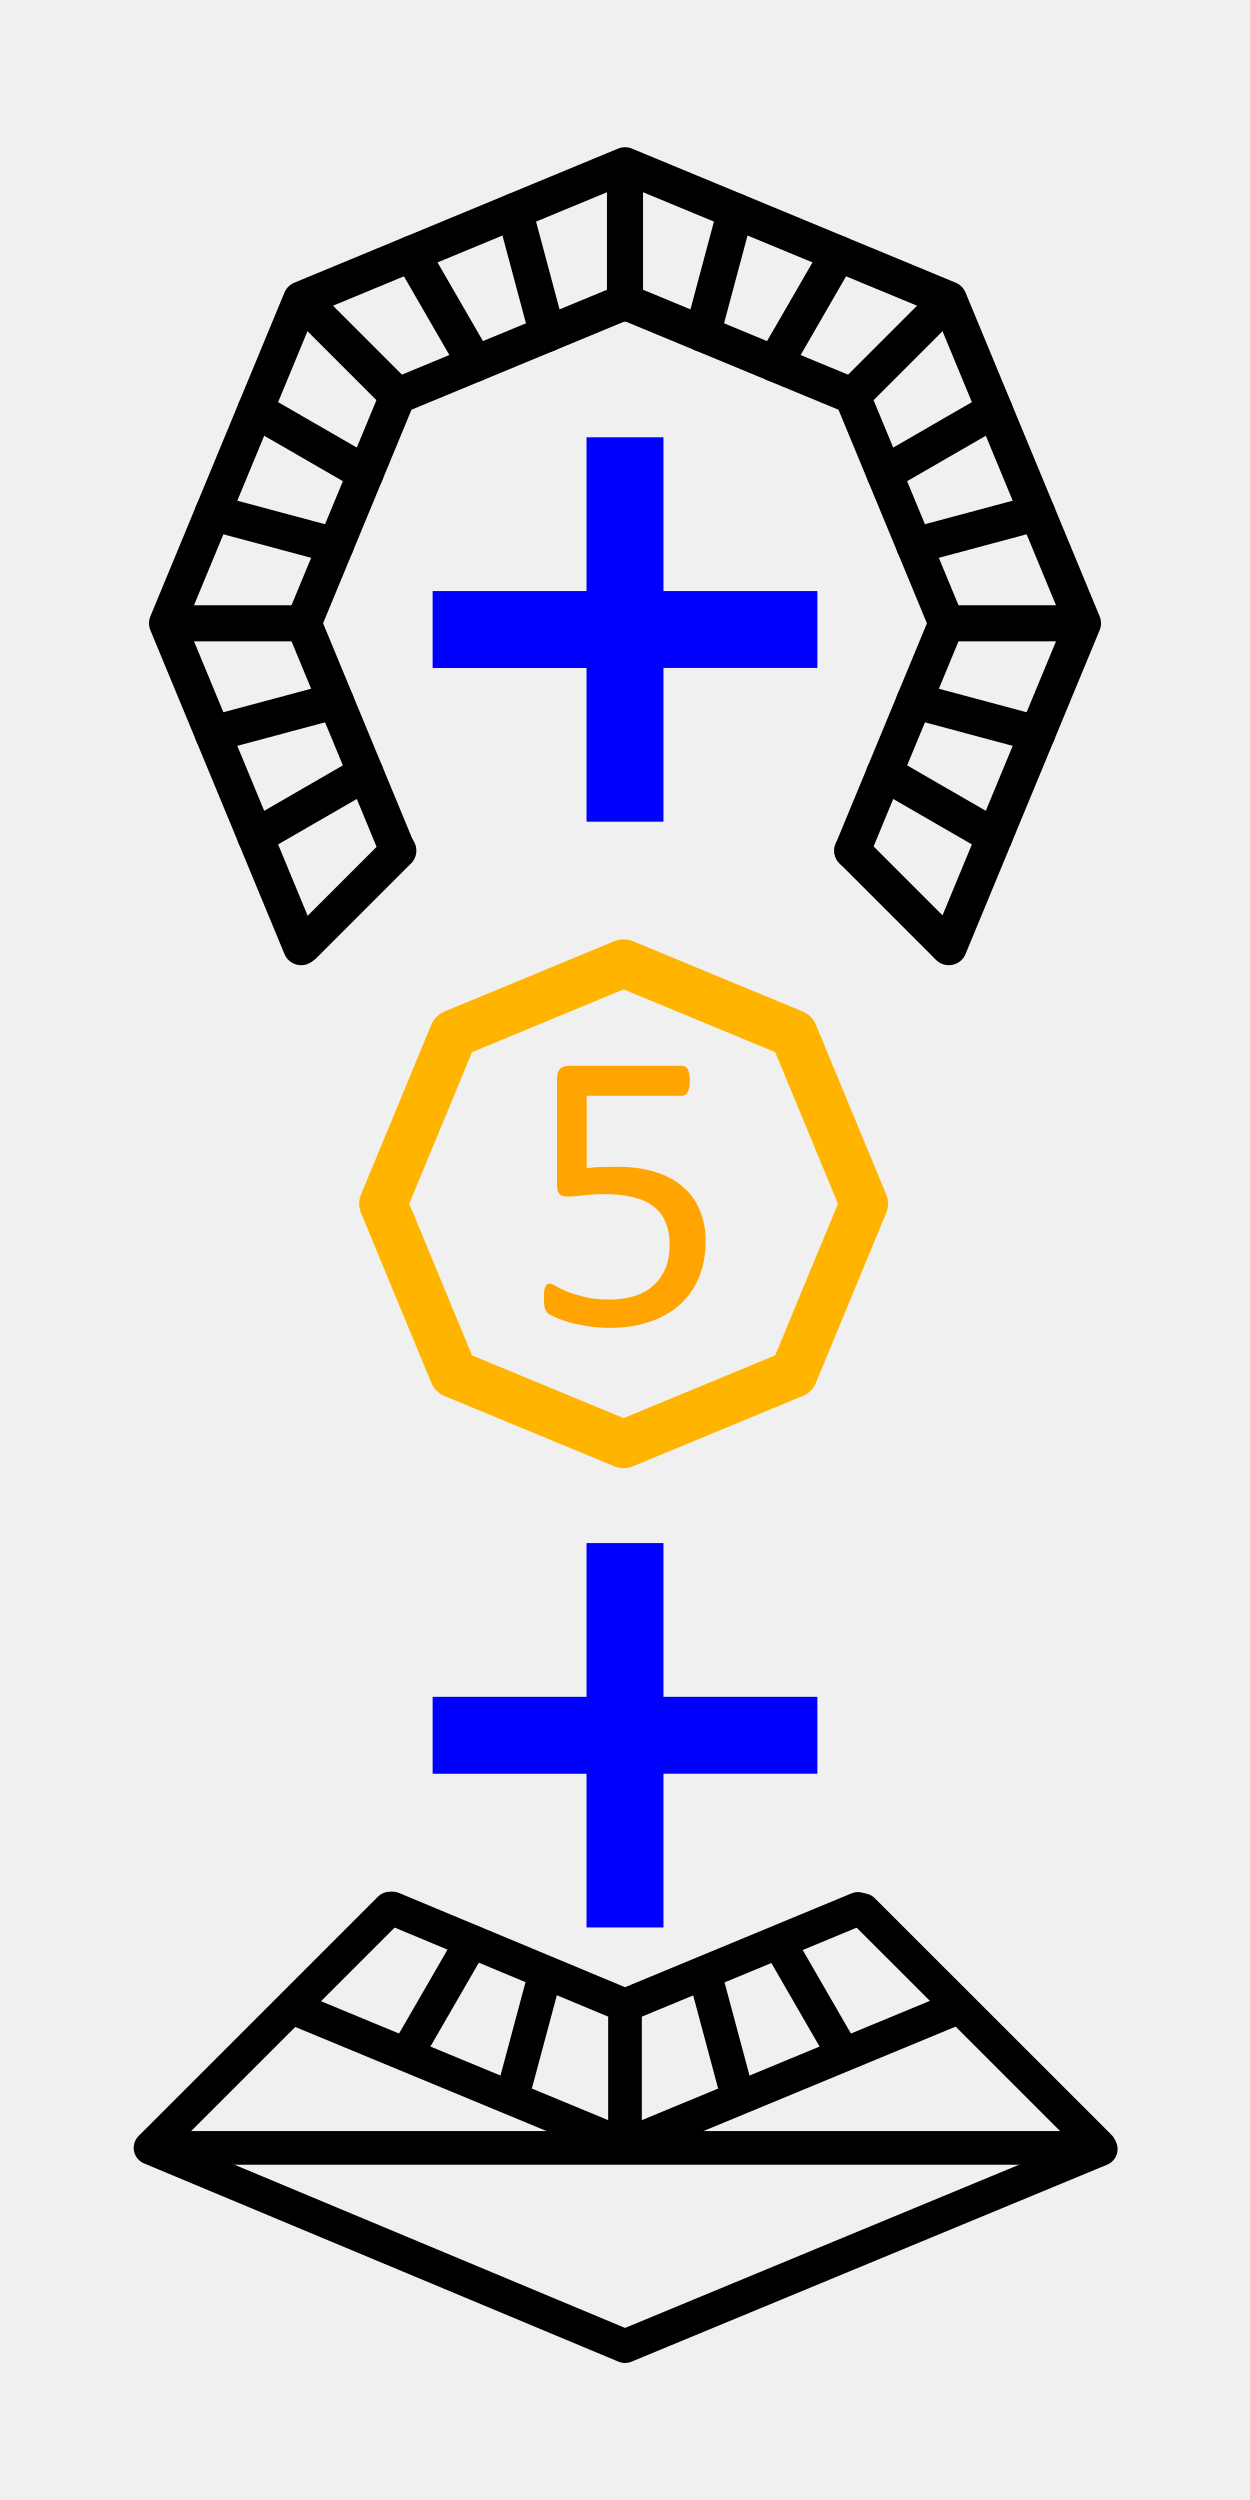
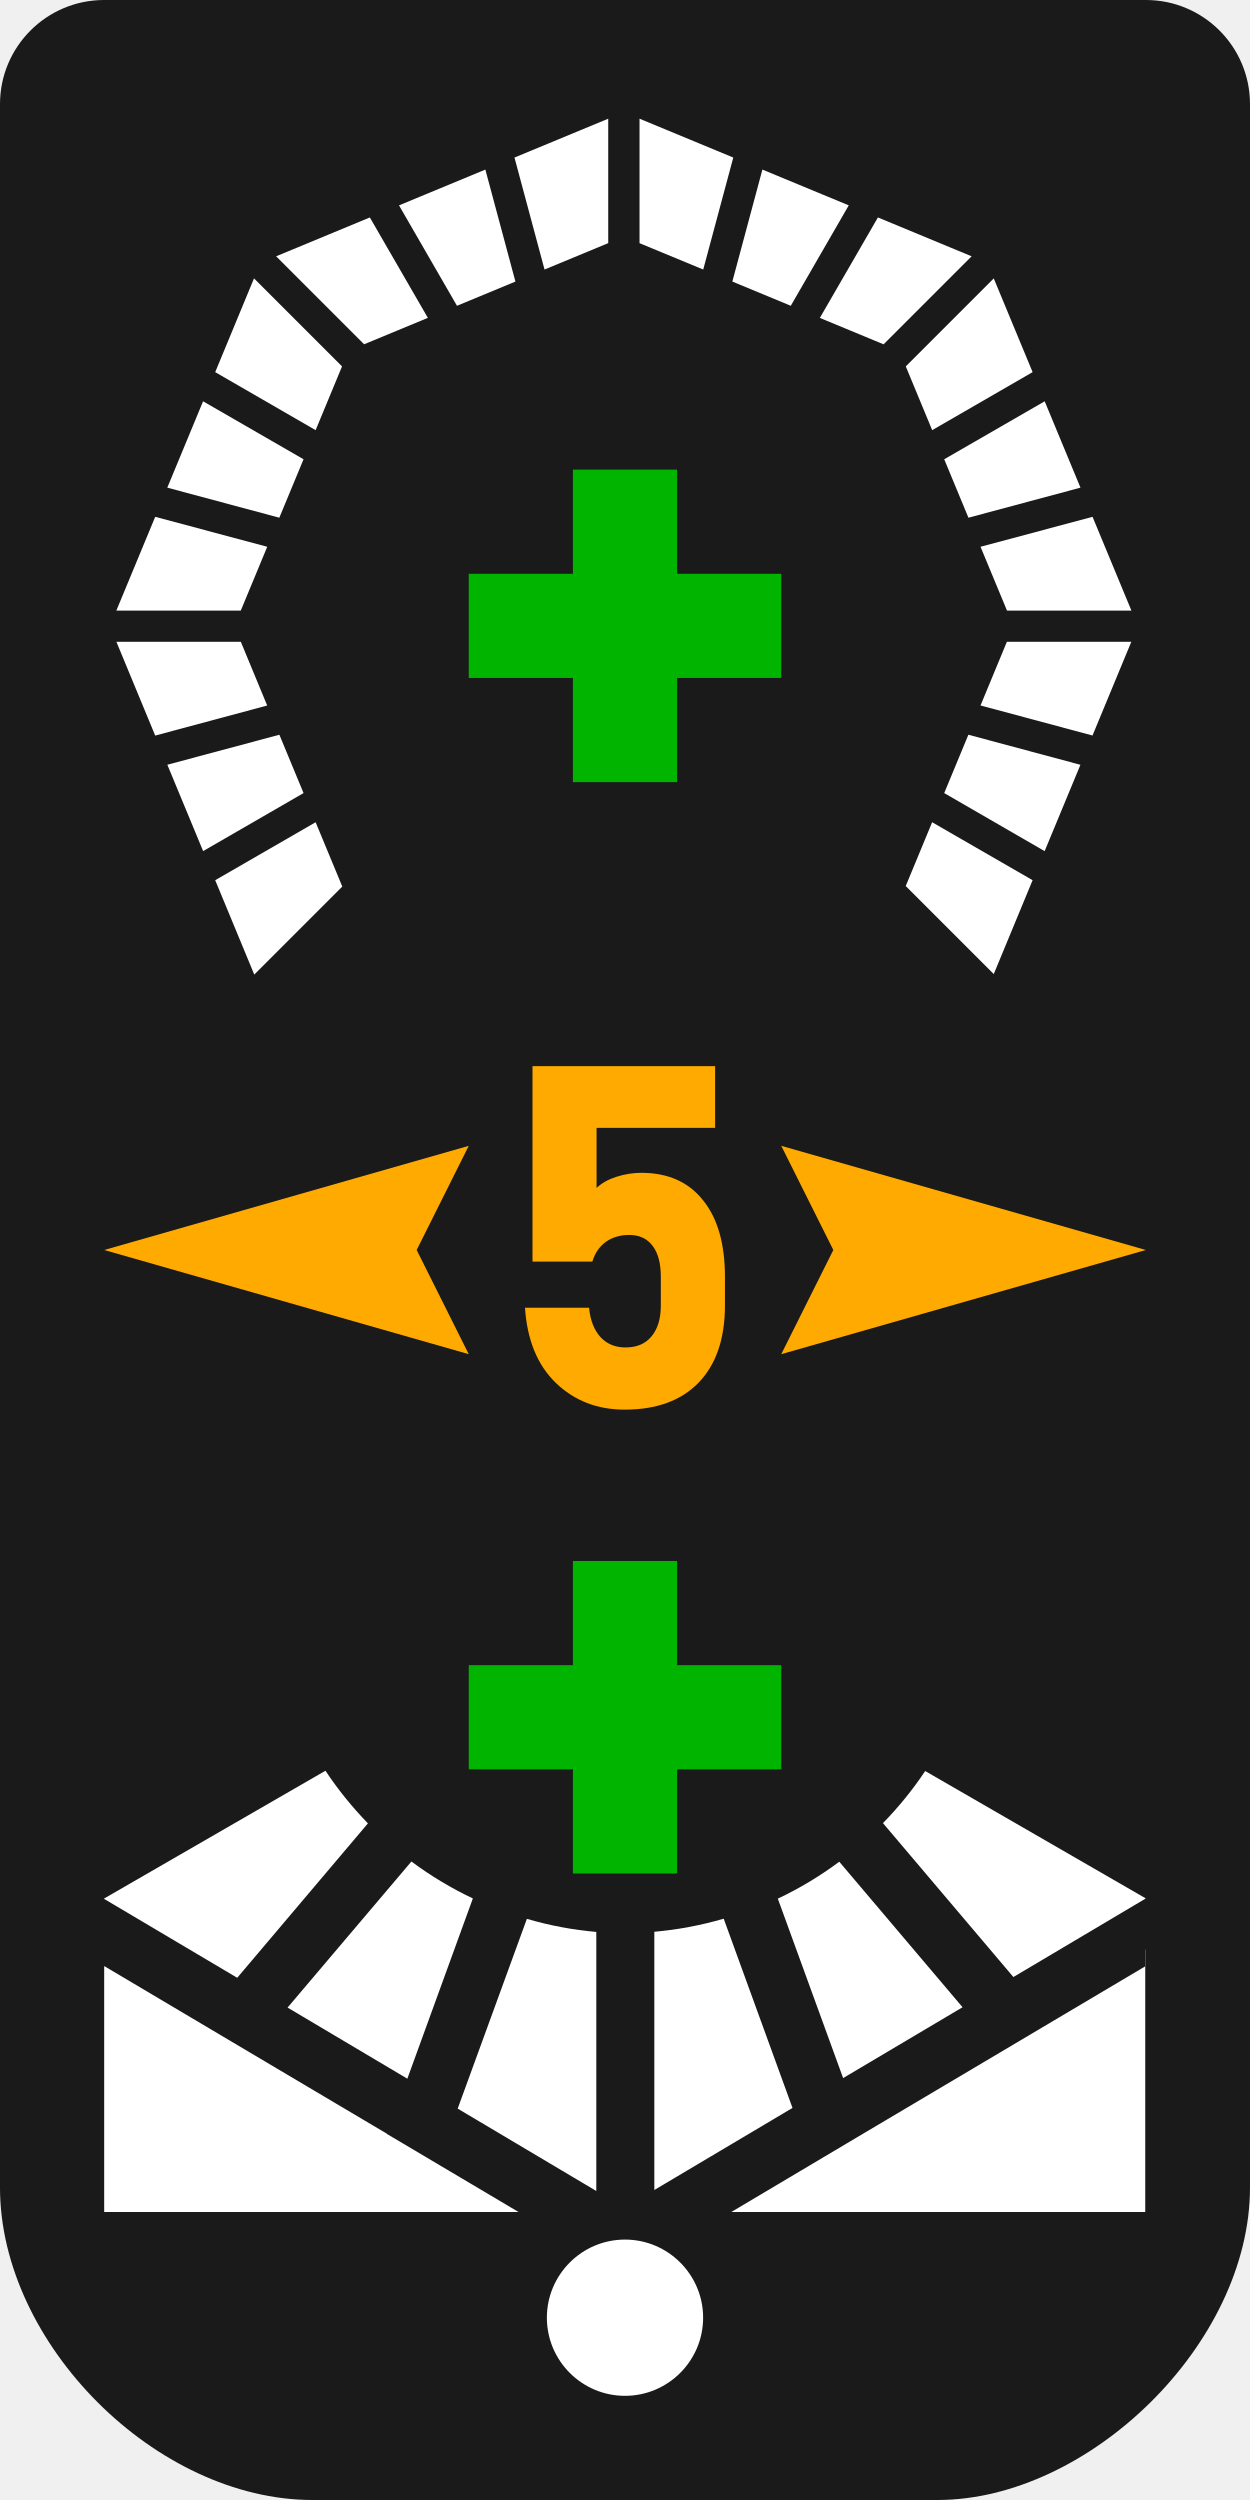
- <svg xmlns="http://www.w3.org/2000/svg" xmlns:ns1="http://www.openswatchbook.org/uri/2009/osb" width="26mm" height="52mm" viewBox="0 0 26 52" version="1.1" id="svg8">
-   <defs id="defs2">
-     <linearGradient id="linearGradient2823" ns1:paint="solid">
-       <stop style="stop-color:#000000;stop-opacity:1;" offset="0" id="stop2821" />
-     </linearGradient>
-     <linearGradient id="linearGradient841" ns1:paint="solid">
-       <stop style="stop-color:#000000;stop-opacity:1;" offset="0" id="stop839" />
-     </linearGradient>
-   </defs>
-   <g id="layer1" style="display:inline">
-     <path id="path939" style="display:inline;fill:none;fill-opacity:1;stroke:#000000;stroke-width:0.7;stroke-linecap:round;stroke-linejoin:round;stroke-miterlimit:4;stroke-dasharray:none" d="m 22.895,44.702 v 0 l -9.895,4.098 v 0 L 3.131,44.676" />
-     <g id="g115" style="display:inline;stroke-width:1.4;stroke-miterlimit:4;stroke-dasharray:none" transform="matrix(0.5001316,0,0,0.4997508,1.997105,16.82766)">
-       <path id="path2921" style="fill:none;fill-opacity:1;stroke:#000000;stroke-width:1.4;stroke-linejoin:round;stroke-miterlimit:4;stroke-dasharray:none;stroke-opacity:1" d="M 8.194,49.896 22,55.618 35.806,49.896" />
-       <path id="path1093" style="fill:none;stroke:#000000;stroke-width:1.4;stroke-linejoin:round;stroke-miterlimit:4;stroke-dasharray:none;stroke-opacity:1" d="M 2.266,55.725 H 41.734" />
-       <path id="path2933" style="fill:none;stroke:#000000;stroke-width:1.4;stroke-linecap:butt;stroke-linejoin:round;stroke-miterlimit:4;stroke-dasharray:none;stroke-opacity:1" d="m 22,49.795 v 5.936" />
-       <path id="path39" style="fill:none;stroke:#000000;stroke-width:1.4;stroke-linecap:round;stroke-linejoin:round;stroke-miterlimit:4;stroke-dasharray:none" d="m 31.691,45.778 v 0 l -9.691,4.017 -9.671,-4.036" />
-       <path id="path1076" style="fill:none;stroke:#000000;stroke-width:1.4;stroke-linecap:butt;stroke-linejoin:round;stroke-miterlimit:4;stroke-dasharray:none;stroke-opacity:1" d="m 18.695,48.425 -1.404,5.242" />
-       <path id="path1129" style="fill:none;stroke:#000000;stroke-width:1.4;stroke-linecap:butt;stroke-linejoin:round;stroke-miterlimit:4;stroke-dasharray:none;stroke-opacity:1" d="m 15.614,47.148 -2.712,4.699" />
-       <path id="path1161" style="fill:none;stroke:#000000;stroke-width:1.4;stroke-linecap:butt;stroke-linejoin:round;stroke-miterlimit:4;stroke-dasharray:none;stroke-opacity:1" d="M 31.097,51.848 28.386,47.148" />
-       <path id="path1167" style="fill:none;stroke:#000000;stroke-width:1.4;stroke-linecap:butt;stroke-linejoin:round;stroke-miterlimit:4;stroke-dasharray:none;stroke-opacity:1" d="M 26.709,53.667 25.305,48.425" />
-       <path id="path1124" style="fill:none;stroke:#000000;stroke-width:1.4;stroke-linecap:round;stroke-linejoin:round;stroke-miterlimit:4;stroke-dasharray:none;stroke-opacity:1" d="m 31.895,45.829 9.844,9.85" />
-       <path id="path1126" style="fill:none;stroke:#000000;stroke-width:1.4;stroke-linecap:round;stroke-linejoin:round;stroke-miterlimit:4;stroke-dasharray:none;stroke-opacity:1" d="M 12.221,45.764 2.377,55.614" />
-     </g>
-     <g id="g931" style="display:inline" transform="translate(1.500004,1.096088)">
-       <path id="path1122" style="display:inline;fill:none;fill-opacity:1;stroke:#000000;stroke-width:0.75;stroke-linecap:round;stroke-linejoin:round;stroke-miterlimit:4;stroke-dasharray:none;stroke-opacity:1" d="M 4.764,18.605 1.974,11.868 4.764,5.131 11.5,2.341 l 6.736,2.79 2.79,6.737 -2.79,6.737" />
-       <path id="path1146" style="fill:none;stroke:#000000;stroke-width:0.75;stroke-linecap:round;stroke-linejoin:round;stroke-miterlimit:4;stroke-dasharray:none;stroke-opacity:1" d="m 16.228,16.597 1.964,1.964" />
-       <path id="path1112-0" style="display:inline;fill:none;stroke:#000000;stroke-width:0.75;stroke-linecap:round;stroke-linejoin:round;stroke-miterlimit:4;stroke-dasharray:none;stroke-opacity:1" d="M 4.808,5.175 6.772,7.139" />
-       <path id="path1096-1" style="fill:none;stroke:#000000;stroke-width:0.75;stroke-linecap:round;stroke-linejoin:round;stroke-miterlimit:4;stroke-dasharray:none;stroke-opacity:1" d="M 11.5,2.4 V 5.218" />
-       <path id="path1065-4" style="fill:none;stroke:#000000;stroke-width:0.75;stroke-linecap:round;stroke-linejoin:round;stroke-miterlimit:4;stroke-dasharray:none;stroke-opacity:1" d="M 4.814,11.868 H 2.181" />
-       <path id="path1120-8" style="fill:none;stroke:#000000;stroke-width:0.75;stroke-linecap:round;stroke-linejoin:round;stroke-miterlimit:4;stroke-dasharray:none;stroke-opacity:1" d="M 20.966,11.868 H 18.186" />
-       <path id="path1104-4" style="fill:none;stroke:#000000;stroke-width:0.75;stroke-linecap:round;stroke-linejoin:round;stroke-miterlimit:4;stroke-dasharray:none;stroke-opacity:1" d="m 18.192,5.175 -1.964,1.965" />
-       <path id="path1082-1" style="fill:none;stroke:#000000;stroke-width:0.75;stroke-linecap:round;stroke-linejoin:round;stroke-miterlimit:4;stroke-dasharray:none;stroke-opacity:1" d="M 13.797,3.293 13.113,5.849" />
-       <path id="path1131-4" style="fill:none;stroke:#000000;stroke-width:0.75;stroke-linecap:round;stroke-linejoin:round;stroke-miterlimit:4;stroke-dasharray:none;stroke-opacity:1" d="m 15.938,4.179 -1.323,2.292" />
-       <path id="path1135-2" style="fill:none;stroke:#000000;stroke-width:0.75;stroke-linecap:round;stroke-linejoin:round;stroke-miterlimit:4;stroke-dasharray:none;stroke-opacity:1" d="m 6.104,14.984 -2.291,1.323" />
-       <path id="path1137-4" style="fill:none;stroke:#000000;stroke-width:0.75;stroke-linecap:round;stroke-linejoin:round;stroke-miterlimit:4;stroke-dasharray:none;stroke-opacity:1" d="m 19.187,7.429 -2.291,1.323" />
-       <path id="path1141-6" style="fill:none;stroke:#000000;stroke-width:0.75;stroke-linecap:round;stroke-linejoin:round;stroke-miterlimit:4;stroke-dasharray:none;stroke-opacity:1" d="M 5.482,13.481 2.926,14.166" />
-       <path id="path1143-6" style="fill:none;stroke:#000000;stroke-width:0.75;stroke-linecap:round;stroke-linejoin:round;stroke-miterlimit:4;stroke-dasharray:none;stroke-opacity:1" d="M 20.074,9.57 17.518,10.255" />
-       <path id="path1147-7" style="fill:none;stroke:#000000;stroke-width:0.75;stroke-linecap:round;stroke-linejoin:round;stroke-miterlimit:4;stroke-dasharray:none;stroke-opacity:1" d="M 5.482,10.255 2.926,9.57" />
-       <path id="path1149-2" style="fill:none;stroke:#000000;stroke-width:0.75;stroke-linecap:round;stroke-linejoin:round;stroke-miterlimit:4;stroke-dasharray:none;stroke-opacity:1" d="M 20.074,14.166 17.518,13.481" />
-       <path id="path1153-3" style="fill:none;stroke:#000000;stroke-width:0.75;stroke-linecap:round;stroke-linejoin:round;stroke-miterlimit:4;stroke-dasharray:none;stroke-opacity:1" d="M 6.104,8.752 3.813,7.429" />
-       <path id="path1155-0" style="fill:none;stroke:#000000;stroke-width:0.75;stroke-linecap:round;stroke-linejoin:round;stroke-miterlimit:4;stroke-dasharray:none;stroke-opacity:1" d="M 19.187,16.307 16.896,14.984" />
-       <path id="path1159-7" style="fill:none;stroke:#000000;stroke-width:0.75;stroke-linecap:round;stroke-linejoin:round;stroke-miterlimit:4;stroke-dasharray:none;stroke-opacity:1" d="M 8.385,6.471 7.062,4.179" />
-       <path id="path1165-1" style="fill:none;stroke:#000000;stroke-width:0.75;stroke-linecap:round;stroke-linejoin:round;stroke-miterlimit:4;stroke-dasharray:none;stroke-opacity:1" d="M 9.887,5.849 9.203,3.293" />
-       <path id="path1071" style="fill:none;stroke:#000000;stroke-width:0.75;stroke-linecap:round;stroke-linejoin:round;stroke-miterlimit:4;stroke-dasharray:none" d="M 6.772,16.597 4.814,11.868 6.772,7.139 11.5,5.181 l 4.728,1.959 1.958,4.729 -1.958,4.729" />
-       <path id="path898" style="fill:none;stroke:#000000;stroke-width:0.75;stroke-linecap:round;stroke-linejoin:round;stroke-miterlimit:4;stroke-dasharray:none;stroke-opacity:1" d="M 6.785,16.597 4.821,18.561" />
-     </g>
-     <path style="display:inline;fill:#0000ff;fill-opacity:1;stroke:#000000;stroke-width:0;stroke-linecap:butt;stroke-linejoin:miter;stroke-miterlimit:4;stroke-dasharray:none;stroke-opacity:1" d="m 8.999,35.294 h 3.201 v -3.198 h 1.6 v 3.198 h 3.201 v 1.599 h -3.201 v 3.198 H 12.2 V 36.894 H 8.999 Z" id="path923" />
-     <path style="display:inline;fill:#0000ff;fill-opacity:1;stroke:#000000;stroke-width:0;stroke-linecap:butt;stroke-linejoin:miter;stroke-miterlimit:4;stroke-dasharray:none;stroke-opacity:1" d="M 8.999,12.294 H 12.2 V 9.096 h 1.6 v 3.198 h 3.201 v 1.599 h -3.201 v 3.198 H 12.2 V 13.894 H 8.999 Z" id="path1109" />
-     <g aria-label="5" transform="scale(0.9957693,1.004249)" id="text1123" style="font-style:normal;font-variant:normal;font-weight:normal;font-stretch:normal;font-size:8.467px;line-height:1.25;font-family:Calibri;-inkscape-font-specification:'Calibri, Normal';font-variant-ligatures:normal;font-variant-caps:normal;font-variant-numeric:normal;font-variant-east-asian:normal;text-align:center;letter-spacing:0px;text-anchor:middle;display:inline;fill:#ffa400;fill-opacity:1;stroke:#ffb400;stroke-width:0;stroke-miterlimit:4;stroke-dasharray:none;stroke-opacity:1;paint-order:normal">
-       <path d="m 14.739,25.705 q 0,0.43 -0.145,0.765 -0.145,0.335 -0.409,0.566 -0.265,0.227 -0.633,0.347 -0.364,0.12 -0.81,0.12 -0.248,0 -0.471,-0.037 -0.223,-0.033 -0.397,-0.083 -0.174,-0.054 -0.285,-0.103 -0.112,-0.05 -0.145,-0.079 -0.029,-0.029 -0.041,-0.054 -0.012,-0.025 -0.025,-0.058 -0.008,-0.037 -0.012,-0.091 -0.004,-0.054 -0.004,-0.128 0,-0.07 0.004,-0.124 0.008,-0.058 0.025,-0.091 0.017,-0.037 0.037,-0.054 0.025,-0.017 0.054,-0.017 0.041,0 0.128,0.054 0.087,0.05 0.232,0.112 0.149,0.058 0.364,0.112 0.219,0.054 0.517,0.054 0.277,0 0.508,-0.066 0.232,-0.066 0.397,-0.207 0.169,-0.141 0.265,-0.351 0.095,-0.215 0.095,-0.521 0,-0.256 -0.083,-0.451 -0.079,-0.198 -0.248,-0.327 -0.165,-0.132 -0.422,-0.194 -0.256,-0.066 -0.612,-0.066 -0.252,0 -0.434,0.025 -0.182,0.025 -0.339,0.025 -0.116,0 -0.165,-0.054 -0.05,-0.054 -0.05,-0.207 v -2.179 q 0,-0.136 0.062,-0.203 0.066,-0.066 0.186,-0.066 h 2.369 q 0.033,0 0.062,0.021 0.033,0.017 0.054,0.054 0.021,0.037 0.029,0.095 0.012,0.058 0.012,0.136 0,0.149 -0.041,0.232 -0.041,0.083 -0.116,0.083 h -1.997 v 1.501 q 0.145,-0.021 0.294,-0.025 0.153,-0.004 0.351,-0.004 0.459,0 0.802,0.112 0.343,0.107 0.571,0.31 0.232,0.198 0.347,0.484 0.12,0.285 0.12,0.633 z" style="font-style:normal;font-variant:normal;font-weight:normal;font-stretch:normal;font-size:8.467px;font-family:Calibri;-inkscape-font-specification:'Calibri, Normal';font-variant-ligatures:normal;font-variant-caps:normal;font-variant-numeric:normal;font-variant-east-asian:normal;text-align:center;text-anchor:middle;fill:#ffa400;fill-opacity:1;stroke:#ffb400;stroke-width:0;stroke-miterlimit:4;stroke-dasharray:none;stroke-opacity:1;paint-order:normal" id="path51" />
-     </g>
-     <path id="path975" style="display:inline;opacity:1;fill:none;fill-opacity:1;stroke:#ffb400;stroke-width:1;stroke-linecap:round;stroke-linejoin:round;stroke-miterlimit:4;stroke-dasharray:none;stroke-dashoffset:37.795;stroke-opacity:1" d="m 12.971,20.038 3.536,1.464 1.464,3.536 -1.464,3.536 -3.536,1.464 -3.536,-1.464 -1.464,-3.536 1.464,-3.536 z" />
+ <svg xmlns="http://www.w3.org/2000/svg" width="24mm" height="48mm" viewBox="0 0 24 48" version="1.1" id="svg8" xml:space="preserve">
+   <defs id="defs2" />
+   <g id="layer1" style="display:inline" transform="translate(-99.99999)">
+     <path id="path2596" style="display:inline;fill:#1a1a1a;stroke:none;stroke-width:0.707;stroke-linejoin:round;paint-order:markers fill stroke" d="M 102,-1.1920929e-6 C 100.896,-2.1942408e-4 100,0.895 100,2 l -9.4e-5,40 c 0,3 3,6 6,6 h 12 c 2.905,-6.7e-5 6,-3 6,-6 l 1.8e-4,-40 C 124,0.895 123.105,6.6123564e-5 122,-1.1920929e-6 Z" />
+     <path style="display:inline;fill:#00b400;fill-opacity:1;stroke:#000000;stroke-width:0;stroke-linecap:butt;stroke-linejoin:miter;stroke-miterlimit:4;stroke-dasharray:none;stroke-opacity:1" d="m 109,31.971 h 2 v -2 h 2 v 2 h 2 v 2 h -2 v 2 h -2 v -2 h -2 z" id="path2606" />
+     <path style="display:inline;fill:#00b400;fill-opacity:1;stroke:#000000;stroke-width:0;stroke-linecap:butt;stroke-linejoin:miter;stroke-miterlimit:4;stroke-dasharray:none;stroke-opacity:1" d="m 109,13.017 h 2 v 2 h 2 v -2 h 2 v -2 h -2 V 9.017 h -2 v 2 h -2 z" id="path2612" />
+     <path d="m 112,43 c -0.829,0 -1.5,0.675 -1.5,1.5 0,0.825 0.671,1.5 1.5,1.5 0.829,0 1.5,-0.675 1.5,-1.5 0,-0.825 -0.671,-1.5 -1.5,-1.5 z" id="path2618" style="display:inline;fill:#ffffff;fill-opacity:1;stroke:none;stroke-width:0.439;stroke-opacity:1" />
+     <polygon points="13.88,24.03 13.88,24.02 7.15,20.03 0.02,15.8 0.02,27.85 20.32,27.85 " id="polygon2620" transform="matrix(0.3919263,0,0,0.3919263,101.9925,31.55569)" style="fill:#ffffff;fill-opacity:1;stroke:none;stroke-opacity:1" />
+     <polygon points="51.01,15 51.01,15.82 43.93,20.02 37.22,24 30.74,27.85 51.02,27.85 51.02,14.99 " id="polygon2622" transform="matrix(0.3919263,0,0,0.3919263,101.9925,31.55569)" style="fill:#ffffff;fill-opacity:1;stroke:none;stroke-opacity:1" />
+     <path d="m 116.114,35.745 c -0.368,0.274 -0.764,0.513 -1.18,0.709 l 1.254,3.445 2.293,-1.36 c 0,0 -2.367,-2.794 -2.367,-2.794 z" id="path2624" style="fill:#ffffff;fill-opacity:1;stroke:none;stroke-width:0.392;stroke-opacity:1" />
+     <path d="m 107.899,35.741 -2.379,2.806 h 0.004 l 2.297,1.364 1.258,-3.461 c -0.415,-0.196 -0.811,-0.435 -1.18,-0.709 z" id="path2626" style="fill:#ffffff;fill-opacity:1;stroke:none;stroke-width:0.392;stroke-opacity:1" />
+     <path d="m 112.563,37.09 v 0 4.958 l 2.653,-1.576 -1.321,-3.633 c -0.443,0.129 -0.886,0.212 -1.333,0.251 z" id="path2628" style="fill:#ffffff;fill-opacity:1;stroke:none;stroke-width:0.392;stroke-opacity:1" />
+     <path d="m 108.792,40.488 2.657,1.579 v -4.974 c -0.447,-0.039 -0.89,-0.121 -1.333,-0.251 l -1.329,3.645 v 0 z" id="path2630" style="fill:#ffffff;fill-opacity:1;stroke:none;stroke-width:0.392;stroke-opacity:1" />
+     <path d="m 104.556,37.972 2.508,-2.963 v 0 c -0.306,-0.317 -0.58,-0.655 -0.815,-1.011 l -4.256,2.457 2.559,1.517 v 0 z" id="path2632" style="fill:#ffffff;fill-opacity:1;stroke:none;stroke-width:0.392;stroke-opacity:1" />
+     <path d="m 117.76,34.009 c -0.235,0.353 -0.506,0.686 -0.807,0.995 l 2.504,2.955 2.536,-1.505 v -0.008 l -4.229,-2.442 v 0 z" id="path2634" style="fill:#ffffff;fill-opacity:1;stroke:none;stroke-width:0.392;stroke-opacity:1" />
+     <path style="color:#000000;display:inline;fill:#ffffff;fill-opacity:1;stroke:none;stroke-width:0.6;stroke-linecap:round;stroke-linejoin:round;stroke-opacity:1;-inkscape-stroke:none" d="m 117.897,15.787 1.929,1.113 -0.746,1.802 -1.69,-1.69 z" id="path2638" />
+     <path style="color:#000000;display:inline;fill:#ffffff;fill-opacity:1;stroke:none;stroke-width:0.6;stroke-linecap:round;stroke-linejoin:round;stroke-opacity:1;-inkscape-stroke:none" d="m 106.06,15.787 0.512,1.235 -1.69,1.69 -0.75,-1.812 z" id="path2640" />
+     <path style="color:#000000;display:inline;fill:#ffffff;fill-opacity:1;stroke:none;stroke-width:0.6;stroke-linecap:round;stroke-linejoin:round;stroke-opacity:1;-inkscape-stroke:none" d="m 118.593,14.107 2.151,0.577 -0.687,1.658 -1.928,-1.115 z" id="path2642" />
+     <path style="color:#000000;display:inline;fill:#ffffff;fill-opacity:1;stroke:none;stroke-width:0.6;stroke-linecap:round;stroke-linejoin:round;stroke-opacity:1;-inkscape-stroke:none" d="m 105.364,14.107 0.464,1.12 -1.928,1.114 -0.687,-1.658 z" id="path2644" />
+     <path style="color:#000000;display:inline;fill:#ffffff;fill-opacity:1;stroke:none;stroke-width:0.6;stroke-linecap:round;stroke-linejoin:round;stroke-opacity:1;-inkscape-stroke:none" d="m 119.332,12.323 h 2.389 l -0.745,1.799 -2.15,-0.577 z" id="path2646" />
+     <path style="color:#000000;display:inline;fill:#ffffff;fill-opacity:1;stroke:none;stroke-width:0.6;stroke-linecap:round;stroke-linejoin:round;stroke-opacity:1;-inkscape-stroke:none" d="m 102.235,12.323 h 2.389 l 0.506,1.223 -2.15,0.577 z" id="path2648" />
+     <path style="color:#000000;display:inline;fill:#ffffff;fill-opacity:1;stroke:none;stroke-width:0.6;stroke-linecap:round;stroke-linejoin:round;stroke-opacity:1;-inkscape-stroke:none" d="m 120.977,9.923 0.746,1.8 h -2.389 l -0.508,-1.225 z" id="path2650" />
+     <path style="color:#000000;display:inline;fill:#ffffff;fill-opacity:1;stroke:none;stroke-width:0.6;stroke-linecap:round;stroke-linejoin:round;stroke-opacity:1;-inkscape-stroke:none" d="m 102.98,9.923 2.151,0.575 -0.508,1.225 h -2.389 z" id="path2652" />
+     <path style="color:#000000;display:inline;fill:#ffffff;fill-opacity:1;stroke:none;stroke-width:0.6;stroke-linecap:round;stroke-linejoin:round;stroke-opacity:1;-inkscape-stroke:none" d="m 120.058,7.705 0.687,1.658 -2.151,0.577 -0.465,-1.122 z" id="path2654" />
+     <path style="color:#000000;display:inline;fill:#ffffff;fill-opacity:1;stroke:none;stroke-width:0.6;stroke-linecap:round;stroke-linejoin:round;stroke-opacity:1;-inkscape-stroke:none" d="m 103.899,7.705 1.929,1.113 -0.465,1.122 -2.151,-0.577 z" id="path2656" />
+     <path style="color:#000000;display:inline;fill:#ffffff;fill-opacity:1;stroke:none;stroke-width:0.6;stroke-linecap:round;stroke-linejoin:round;stroke-opacity:1;-inkscape-stroke:none" d="m 119.08,5.345 0.746,1.8 -1.928,1.114 -0.507,-1.224 z" id="path2658" />
+     <path style="color:#000000;display:inline;fill:#ffffff;fill-opacity:1;stroke:none;stroke-width:0.6;stroke-linecap:round;stroke-linejoin:round;stroke-opacity:1;-inkscape-stroke:none" d="m 104.877,5.345 1.69,1.69 -0.507,1.224 -1.928,-1.114 z" id="path2660" />
+     <path style="color:#000000;display:inline;fill:#ffffff;fill-opacity:1;stroke:none;stroke-width:0.6;stroke-linecap:round;stroke-linejoin:round;stroke-opacity:1;-inkscape-stroke:none" d="m 107.101,4.175 1.114,1.928 -1.224,0.507 -1.689,-1.689 z" id="path2662" />
+     <path style="color:#000000;display:inline;fill:#ffffff;fill-opacity:1;stroke:none;stroke-width:0.6;stroke-linecap:round;stroke-linejoin:round;stroke-opacity:1;-inkscape-stroke:none" d="m 116.856,4.175 1.799,0.746 -1.69,1.69 -1.224,-0.507 z" id="path2664" />
+     <path style="color:#000000;display:inline;fill:#ffffff;fill-opacity:1;stroke:none;stroke-width:0.6;stroke-linecap:round;stroke-linejoin:round;stroke-opacity:1;-inkscape-stroke:none" d="m 109.319,3.256 0.577,2.15 -1.122,0.465 -1.113,-1.928 z" id="path2666" />
+     <path style="color:#000000;display:inline;fill:#ffffff;fill-opacity:1;stroke:none;stroke-width:0.6;stroke-linecap:round;stroke-linejoin:round;stroke-opacity:1;-inkscape-stroke:none" d="m 114.638,3.256 1.658,0.687 -1.113,1.928 -1.122,-0.465 z" id="path2668" />
+     <path style="color:#000000;display:inline;fill:#ffffff;fill-opacity:1;stroke:none;stroke-width:0.6;stroke-linecap:round;stroke-linejoin:round;stroke-opacity:1;-inkscape-stroke:none" d="m 112.279,2.279 1.8,0.746 -0.577,2.15 -1.223,-0.506 z" id="path2670" />
+     <path style="color:#000000;display:inline;fill:#ffffff;fill-opacity:1;stroke:none;stroke-width:0.6;stroke-linecap:round;stroke-linejoin:round;stroke-opacity:1;-inkscape-stroke:none" d="m 111.678,2.279 v 2.389 l -1.223,0.507 -0.577,-2.15 z" id="path2672" />
+     <path d="m 111.993,27.065 q -0.786,0 -1.32,-0.512 -0.53,-0.512 -0.593,-1.441 v -0.004 h 1.23 v 0.004 q 0.036,0.359 0.22,0.561 0.184,0.198 0.48,0.198 0.323,0 0.498,-0.211 0.18,-0.215 0.18,-0.597 v -0.548 q 0,-0.386 -0.157,-0.593 -0.157,-0.211 -0.449,-0.211 -0.265,0 -0.453,0.135 -0.184,0.135 -0.256,0.377 h -1.149 v -3.753 h 3.506 v 1.185 h -2.276 v 1.154 q 0.144,-0.139 0.382,-0.215 0.242,-0.076 0.476,-0.076 0.768,0 1.185,0.525 0.422,0.521 0.422,1.472 v 0.548 q 0,0.956 -0.503,1.481 -0.503,0.521 -1.423,0.521 z" style="font-weight:bold;font-size:7.056px;line-height:1.25;font-family:Bahnschrift;-inkscape-font-specification:'Bahnschrift Bold';letter-spacing:0px;word-spacing:0px;display:inline;fill:#ffaa00;fill-opacity:1;stroke-width:0.345" id="path2700" />
+     <path style="fill:#ffaa00;fill-opacity:1;stroke:#000000;stroke-width:0;stroke-linecap:round;stroke-linejoin:round;stroke-miterlimit:1.5;stroke-dasharray:none;paint-order:markers fill stroke" d="M 102,24 109,22 108,24 109,26 Z" id="path15818" />
+     <path style="fill:#ffaa00;fill-opacity:1;stroke:#000000;stroke-width:0;stroke-linecap:round;stroke-linejoin:round;stroke-miterlimit:1.5;stroke-dasharray:none;paint-order:markers fill stroke" d="m 122,24 -7,-2 1,2 -1,2 z" id="path15820" />
  </g>
</svg>
